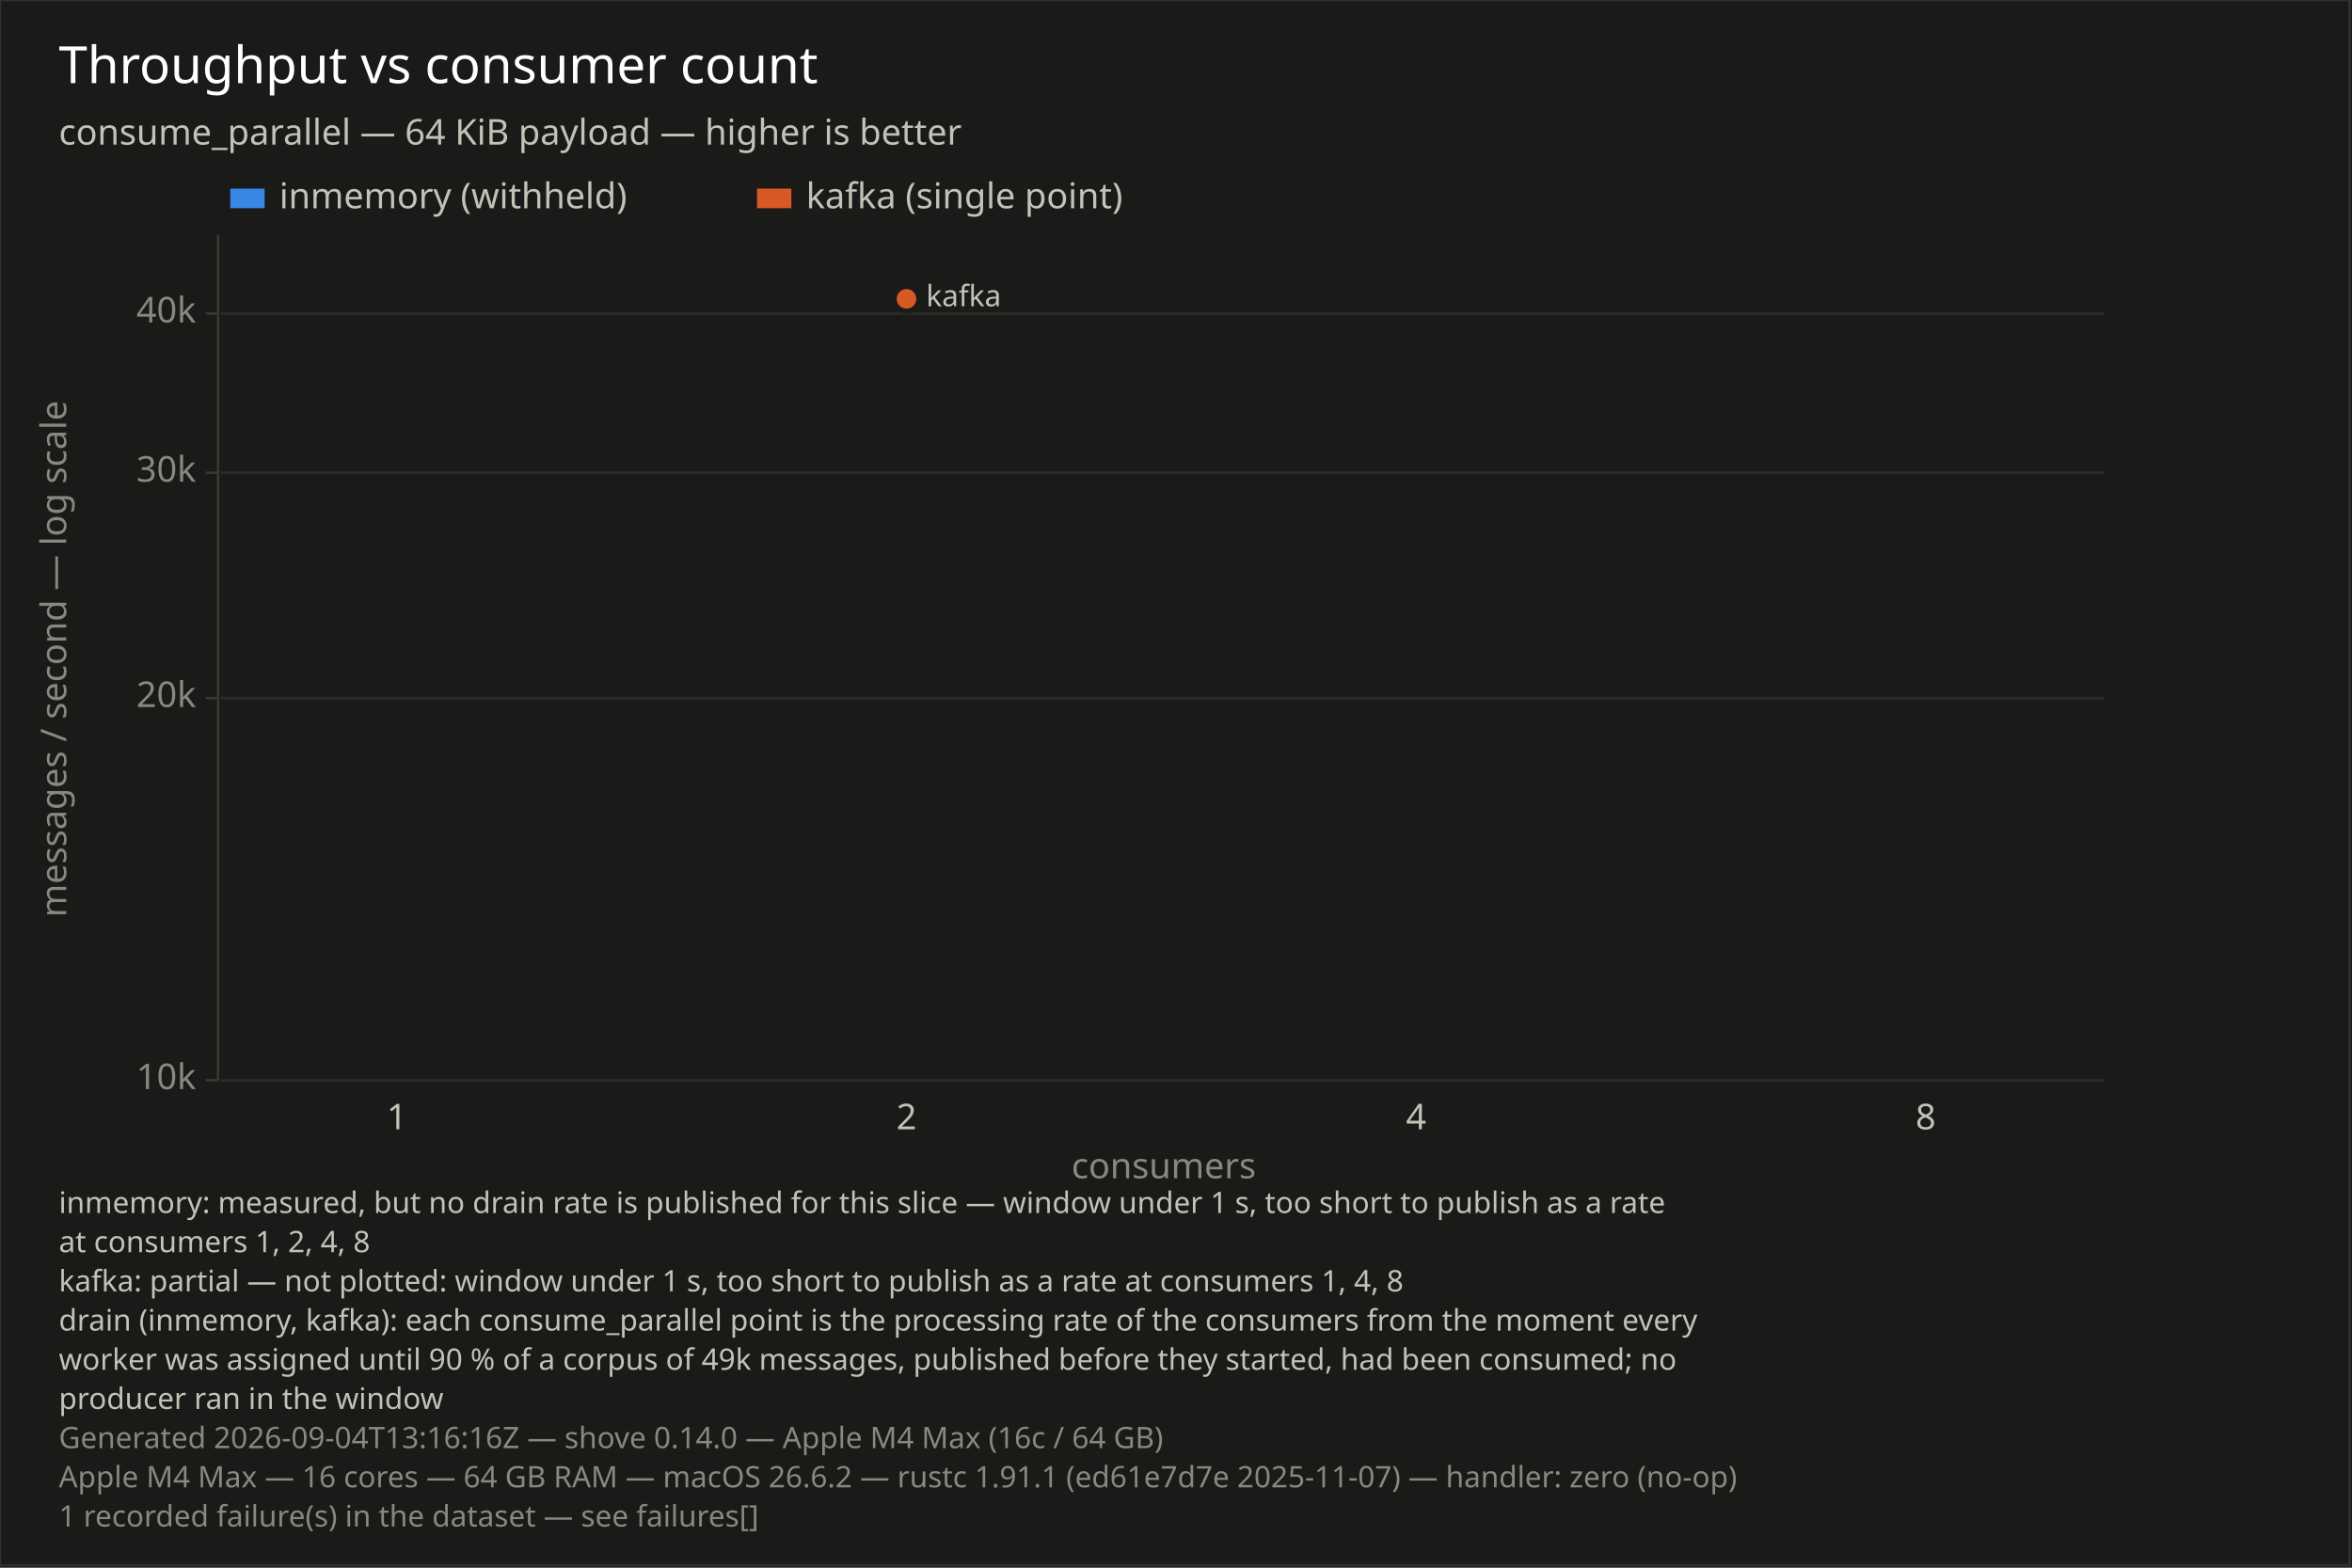
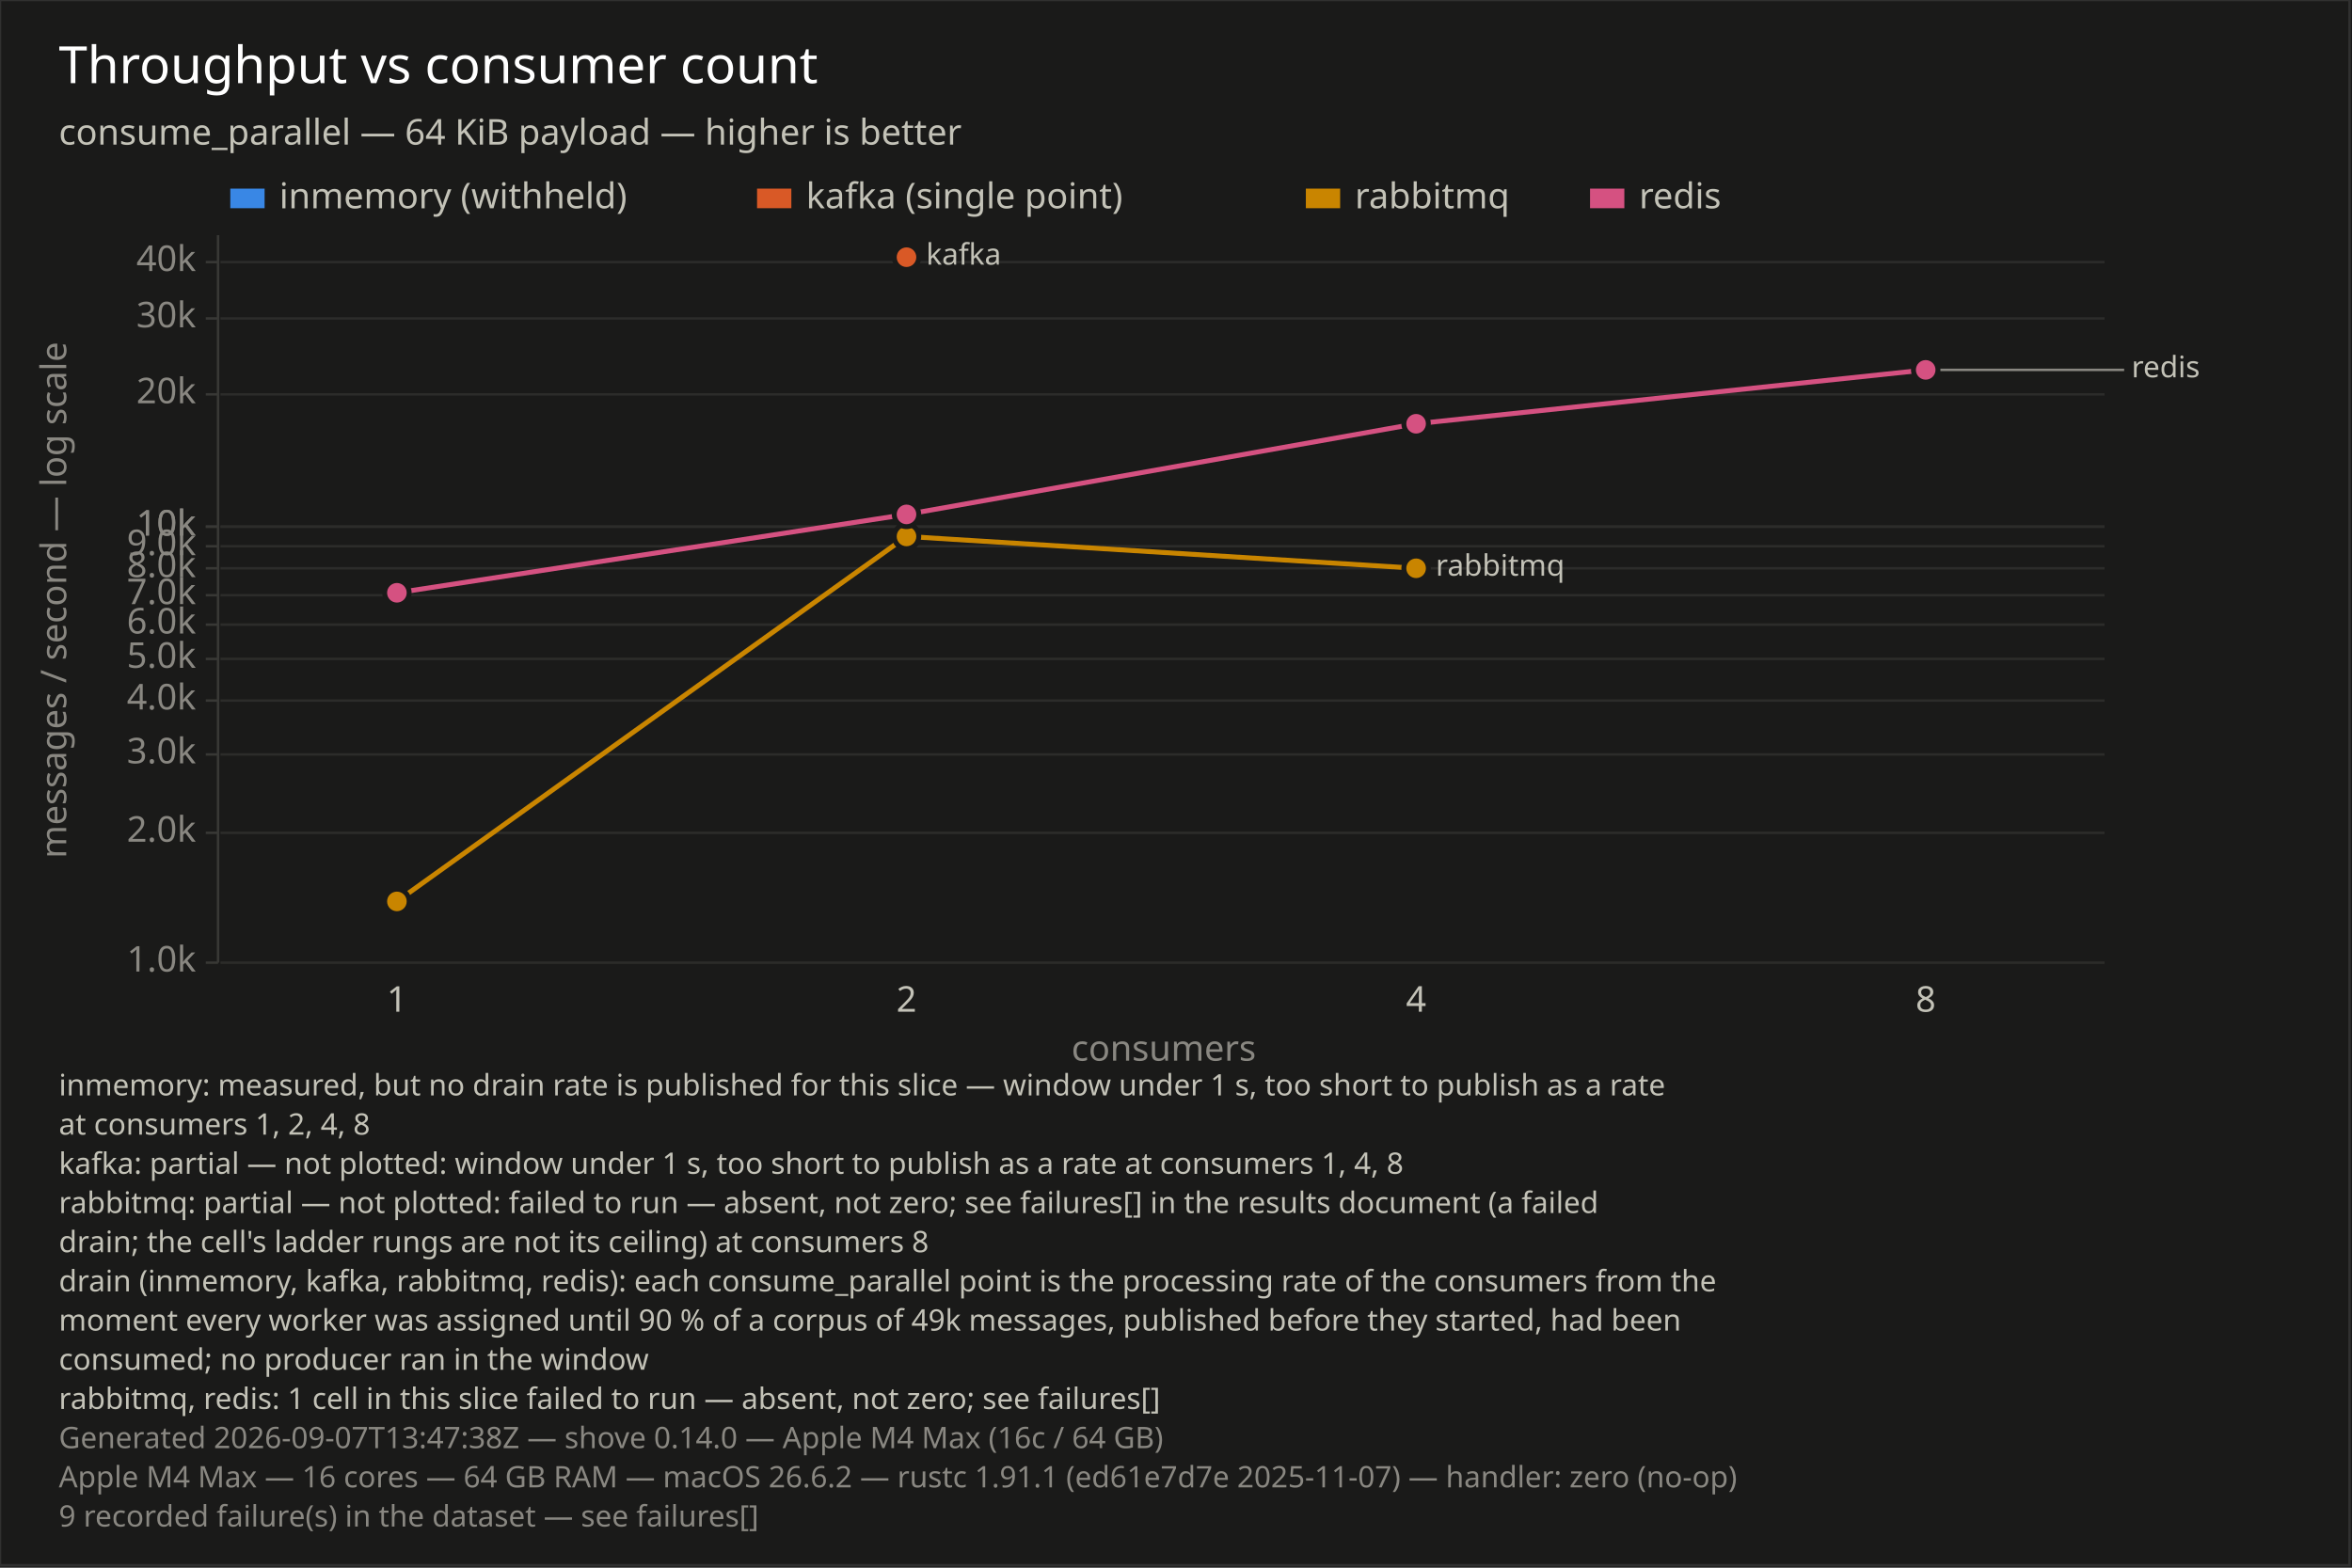
<svg xmlns="http://www.w3.org/2000/svg" width="960" height="640" viewBox="0 0 960 640">
  <rect x="0" y="0" width="960" height="640" opacity="1" fill="#1A1A19" stroke="none" />
  <rect x="0" y="0" width="959" height="639" opacity="0.1" fill="none" stroke="#FFFFFF" />
  <text x="24" y="18" dy="0.76em" text-anchor="start" font-family="sans-serif" font-size="20.968" opacity="1" fill="#FFFFFF">
Throughput vs consumer count
</text>
  <text x="24" y="48" dy="0.76em" text-anchor="start" font-family="sans-serif" font-size="14.516" opacity="1" fill="#C3C2B7">
consume_parallel — 64 KiB payload — higher is better
</text>
-   <text x="24" y="486" dy="0.76em" text-anchor="start" font-family="sans-serif" font-size="12.097" opacity="1" fill="#C3C2B7">
+   <text x="24" y="438" dy="0.76em" text-anchor="start" font-family="sans-serif" font-size="12.097" opacity="1" fill="#C3C2B7">
inmemory: measured, but no drain rate is published for this slice — window under 1 s, too short to publish as a rate
</text>
-   <text x="24" y="502" dy="0.76em" text-anchor="start" font-family="sans-serif" font-size="12.097" opacity="1" fill="#C3C2B7">
+   <text x="24" y="454" dy="0.76em" text-anchor="start" font-family="sans-serif" font-size="12.097" opacity="1" fill="#C3C2B7">
at consumers 1, 2, 4, 8
</text>
-   <text x="24" y="518" dy="0.76em" text-anchor="start" font-family="sans-serif" font-size="12.097" opacity="1" fill="#C3C2B7">
+   <text x="24" y="470" dy="0.76em" text-anchor="start" font-family="sans-serif" font-size="12.097" opacity="1" fill="#C3C2B7">
kafka: partial — not plotted: window under 1 s, too short to publish as a rate at consumers 1, 4, 8
</text>
+   <text x="24" y="486" dy="0.76em" text-anchor="start" font-family="sans-serif" font-size="12.097" opacity="1" fill="#C3C2B7">
+ rabbitmq: partial — not plotted: failed to run — absent, not zero; see failures[] in the results document (a failed
+ </text>
+   <text x="24" y="502" dy="0.76em" text-anchor="start" font-family="sans-serif" font-size="12.097" opacity="1" fill="#C3C2B7">
+ drain; the cell's ladder rungs are not its ceiling) at consumers 8
+ </text>
+   <text x="24" y="518" dy="0.76em" text-anchor="start" font-family="sans-serif" font-size="12.097" opacity="1" fill="#C3C2B7">
+ drain (inmemory, kafka, rabbitmq, redis): each consume_parallel point is the processing rate of the consumers from the
+ </text>
  <text x="24" y="534" dy="0.76em" text-anchor="start" font-family="sans-serif" font-size="12.097" opacity="1" fill="#C3C2B7">
- drain (inmemory, kafka): each consume_parallel point is the processing rate of the consumers from the moment every
+ moment every worker was assigned until 90 % of a corpus of 49k messages, published before they started, had been
</text>
  <text x="24" y="550" dy="0.76em" text-anchor="start" font-family="sans-serif" font-size="12.097" opacity="1" fill="#C3C2B7">
- worker was assigned until 90 % of a corpus of 49k messages, published before they started, had been consumed; no
+ consumed; no producer ran in the window
</text>
  <text x="24" y="566" dy="0.76em" text-anchor="start" font-family="sans-serif" font-size="12.097" opacity="1" fill="#C3C2B7">
- producer ran in the window
+ rabbitmq, redis: 1 cell in this slice failed to run — absent, not zero; see failures[]
</text>
  <text x="24" y="582" dy="0.76em" text-anchor="start" font-family="sans-serif" font-size="12.097" opacity="1" fill="#898781">
- Generated 2026-09-04T13:16:16Z — shove 0.14.0 — Apple M4 Max (16c / 64 GB)
+ Generated 2026-09-07T13:47:38Z — shove 0.14.0 — Apple M4 Max (16c / 64 GB)
</text>
  <text x="24" y="598" dy="0.76em" text-anchor="start" font-family="sans-serif" font-size="12.097" opacity="1" fill="#898781">
Apple M4 Max — 16 cores — 64 GB RAM — macOS 26.6.2 — rustc 1.91.1 (ed61e7d7e 2025-11-07) — handler: zero (no-op)
</text>
  <text x="24" y="614" dy="0.76em" text-anchor="start" font-family="sans-serif" font-size="12.097" opacity="1" fill="#898781">
- 1 recorded failure(s) in the dataset — see failures[]
+ 9 recorded failure(s) in the dataset — see failures[]
</text>
-   <text x="16" y="269" dy="0.76em" text-anchor="middle" font-family="sans-serif" font-size="14.516" opacity="1" fill="#898781" transform="rotate(270, 16, 269)">
+   <text x="16" y="245" dy="0.76em" text-anchor="middle" font-family="sans-serif" font-size="14.516" opacity="1" fill="#898781" transform="rotate(270, 16, 245)">
messages / second — log scale
</text>
-   <line opacity="1" stroke="#2C2C2A" stroke-width="1" x1="90" y1="441" x2="859" y2="441" />
-   <line opacity="1" stroke="#2C2C2A" stroke-width="1" x1="90" y1="285" x2="859" y2="285" />
-   <line opacity="1" stroke="#2C2C2A" stroke-width="1" x1="90" y1="193" x2="859" y2="193" />
-   <line opacity="1" stroke="#2C2C2A" stroke-width="1" x1="90" y1="128" x2="859" y2="128" />
-   <polyline fill="none" opacity="1" stroke="#383835" stroke-width="1" points="89,96 89,441 " />
-   <text x="80" y="441" dy="0.5ex" text-anchor="end" font-family="sans-serif" font-size="14.516" opacity="1" fill="#898781">
+   <line opacity="1" stroke="#2C2C2A" stroke-width="1" x1="90" y1="393" x2="859" y2="393" />
+   <line opacity="1" stroke="#2C2C2A" stroke-width="1" x1="90" y1="340" x2="859" y2="340" />
+   <line opacity="1" stroke="#2C2C2A" stroke-width="1" x1="90" y1="308" x2="859" y2="308" />
+   <line opacity="1" stroke="#2C2C2A" stroke-width="1" x1="90" y1="286" x2="859" y2="286" />
+   <line opacity="1" stroke="#2C2C2A" stroke-width="1" x1="90" y1="269" x2="859" y2="269" />
+   <line opacity="1" stroke="#2C2C2A" stroke-width="1" x1="90" y1="255" x2="859" y2="255" />
+   <line opacity="1" stroke="#2C2C2A" stroke-width="1" x1="90" y1="243" x2="859" y2="243" />
+   <line opacity="1" stroke="#2C2C2A" stroke-width="1" x1="90" y1="232" x2="859" y2="232" />
+   <line opacity="1" stroke="#2C2C2A" stroke-width="1" x1="90" y1="223" x2="859" y2="223" />
+   <line opacity="1" stroke="#2C2C2A" stroke-width="1" x1="90" y1="215" x2="859" y2="215" />
+   <line opacity="1" stroke="#2C2C2A" stroke-width="1" x1="90" y1="215" x2="859" y2="215" />
+   <line opacity="1" stroke="#2C2C2A" stroke-width="1" x1="90" y1="161" x2="859" y2="161" />
+   <line opacity="1" stroke="#2C2C2A" stroke-width="1" x1="90" y1="130" x2="859" y2="130" />
+   <line opacity="1" stroke="#2C2C2A" stroke-width="1" x1="90" y1="107" x2="859" y2="107" />
+   <polyline fill="none" opacity="1" stroke="#383835" stroke-width="1" points="89,96 89,393 " />
+   <text x="80" y="393" dy="0.5ex" text-anchor="end" font-family="sans-serif" font-size="14.516" opacity="1" fill="#898781">
+ 1.0k
+ </text>
+   <polyline fill="none" opacity="1" stroke="#383835" stroke-width="1" points="84,393 89,393 " />
+   <text x="80" y="340" dy="0.5ex" text-anchor="end" font-family="sans-serif" font-size="14.516" opacity="1" fill="#898781">
+ 2.0k
+ </text>
+   <polyline fill="none" opacity="1" stroke="#383835" stroke-width="1" points="84,340 89,340 " />
+   <text x="80" y="308" dy="0.5ex" text-anchor="end" font-family="sans-serif" font-size="14.516" opacity="1" fill="#898781">
+ 3.0k
+ </text>
+   <polyline fill="none" opacity="1" stroke="#383835" stroke-width="1" points="84,308 89,308 " />
+   <text x="80" y="286" dy="0.5ex" text-anchor="end" font-family="sans-serif" font-size="14.516" opacity="1" fill="#898781">
+ 4.0k
+ </text>
+   <polyline fill="none" opacity="1" stroke="#383835" stroke-width="1" points="84,286 89,286 " />
+   <text x="80" y="269" dy="0.5ex" text-anchor="end" font-family="sans-serif" font-size="14.516" opacity="1" fill="#898781">
+ 5.0k
+ </text>
+   <polyline fill="none" opacity="1" stroke="#383835" stroke-width="1" points="84,269 89,269 " />
+   <text x="80" y="255" dy="0.5ex" text-anchor="end" font-family="sans-serif" font-size="14.516" opacity="1" fill="#898781">
+ 6.0k
+ </text>
+   <polyline fill="none" opacity="1" stroke="#383835" stroke-width="1" points="84,255 89,255 " />
+   <text x="80" y="243" dy="0.5ex" text-anchor="end" font-family="sans-serif" font-size="14.516" opacity="1" fill="#898781">
+ 7.0k
+ </text>
+   <polyline fill="none" opacity="1" stroke="#383835" stroke-width="1" points="84,243 89,243 " />
+   <text x="80" y="232" dy="0.5ex" text-anchor="end" font-family="sans-serif" font-size="14.516" opacity="1" fill="#898781">
+ 8.0k
+ </text>
+   <polyline fill="none" opacity="1" stroke="#383835" stroke-width="1" points="84,232 89,232 " />
+   <text x="80" y="223" dy="0.5ex" text-anchor="end" font-family="sans-serif" font-size="14.516" opacity="1" fill="#898781">
+ 9.0k
+ </text>
+   <polyline fill="none" opacity="1" stroke="#383835" stroke-width="1" points="84,223 89,223 " />
+   <text x="80" y="215" dy="0.5ex" text-anchor="end" font-family="sans-serif" font-size="14.516" opacity="1" fill="#898781">
10k
</text>
-   <polyline fill="none" opacity="1" stroke="#383835" stroke-width="1" points="84,441 89,441 " />
-   <text x="80" y="285" dy="0.5ex" text-anchor="end" font-family="sans-serif" font-size="14.516" opacity="1" fill="#898781">
+   <polyline fill="none" opacity="1" stroke="#383835" stroke-width="1" points="84,215 89,215 " />
+   <text x="80" y="215" dy="0.5ex" text-anchor="end" font-family="sans-serif" font-size="14.516" opacity="1" fill="#898781">
+ 10k
+ </text>
+   <polyline fill="none" opacity="1" stroke="#383835" stroke-width="1" points="84,215 89,215 " />
+   <text x="80" y="161" dy="0.5ex" text-anchor="end" font-family="sans-serif" font-size="14.516" opacity="1" fill="#898781">
20k
</text>
-   <polyline fill="none" opacity="1" stroke="#383835" stroke-width="1" points="84,285 89,285 " />
-   <text x="80" y="193" dy="0.5ex" text-anchor="end" font-family="sans-serif" font-size="14.516" opacity="1" fill="#898781">
+   <polyline fill="none" opacity="1" stroke="#383835" stroke-width="1" points="84,161 89,161 " />
+   <text x="80" y="130" dy="0.5ex" text-anchor="end" font-family="sans-serif" font-size="14.516" opacity="1" fill="#898781">
30k
</text>
-   <polyline fill="none" opacity="1" stroke="#383835" stroke-width="1" points="84,193 89,193 " />
-   <text x="80" y="128" dy="0.5ex" text-anchor="end" font-family="sans-serif" font-size="14.516" opacity="1" fill="#898781">
+   <polyline fill="none" opacity="1" stroke="#383835" stroke-width="1" points="84,130 89,130 " />
+   <text x="80" y="107" dy="0.5ex" text-anchor="end" font-family="sans-serif" font-size="14.516" opacity="1" fill="#898781">
40k
</text>
-   <polyline fill="none" opacity="1" stroke="#383835" stroke-width="1" points="84,128 89,128 " />
-   <polyline fill="none" opacity="1" stroke="#D95926" stroke-width="2" points="370,122 " />
-   <circle cx="370" cy="122" r="6" opacity="1" fill="#1A1A19" stroke="none" stroke-width="0" />
-   <circle cx="370" cy="122" r="4" opacity="1" fill="#D95926" stroke="none" stroke-width="0" />
-   <text x="378" y="122" dy="0.5ex" text-anchor="start" font-family="sans-serif" font-size="12.097" opacity="1" fill="#C3C2B7">
+   <polyline fill="none" opacity="1" stroke="#383835" stroke-width="1" points="84,107 89,107 " />
+   <polyline fill="none" opacity="1" stroke="#D95926" stroke-width="2" points="370,105 " />
+   <polyline fill="none" opacity="1" stroke="#C98500" stroke-width="2" points="162,368 370,219 578,232 " />
+   <polyline fill="none" opacity="1" stroke="#D55181" stroke-width="2" points="162,242 370,210 578,173 786,151 " />
+   <circle cx="370" cy="105" r="6" opacity="1" fill="#1A1A19" stroke="none" stroke-width="0" />
+   <circle cx="370" cy="105" r="4" opacity="1" fill="#D95926" stroke="none" stroke-width="0" />
+   <circle cx="162" cy="368" r="6" opacity="1" fill="#1A1A19" stroke="none" stroke-width="0" />
+   <circle cx="162" cy="368" r="4" opacity="1" fill="#C98500" stroke="none" stroke-width="0" />
+   <circle cx="370" cy="219" r="6" opacity="1" fill="#1A1A19" stroke="none" stroke-width="0" />
+   <circle cx="370" cy="219" r="4" opacity="1" fill="#C98500" stroke="none" stroke-width="0" />
+   <circle cx="578" cy="232" r="6" opacity="1" fill="#1A1A19" stroke="none" stroke-width="0" />
+   <circle cx="578" cy="232" r="4" opacity="1" fill="#C98500" stroke="none" stroke-width="0" />
+   <circle cx="162" cy="242" r="6" opacity="1" fill="#1A1A19" stroke="none" stroke-width="0" />
+   <circle cx="162" cy="242" r="4" opacity="1" fill="#D55181" stroke="none" stroke-width="0" />
+   <circle cx="370" cy="210" r="6" opacity="1" fill="#1A1A19" stroke="none" stroke-width="0" />
+   <circle cx="370" cy="210" r="4" opacity="1" fill="#D55181" stroke="none" stroke-width="0" />
+   <circle cx="578" cy="173" r="6" opacity="1" fill="#1A1A19" stroke="none" stroke-width="0" />
+   <circle cx="578" cy="173" r="4" opacity="1" fill="#D55181" stroke="none" stroke-width="0" />
+   <circle cx="786" cy="151" r="6" opacity="1" fill="#1A1A19" stroke="none" stroke-width="0" />
+   <circle cx="786" cy="151" r="4" opacity="1" fill="#D55181" stroke="none" stroke-width="0" />
+   <text x="378" y="105" dy="0.5ex" text-anchor="start" font-family="sans-serif" font-size="12.097" opacity="1" fill="#C3C2B7">
kafka
</text>
-   <text x="162" y="450" dy="0.76em" text-anchor="middle" font-family="sans-serif" font-size="14.516" opacity="1" fill="#C3C2B7">
+   <text x="586" y="232" dy="0.5ex" text-anchor="start" font-family="sans-serif" font-size="12.097" opacity="1" fill="#C3C2B7">
+ rabbitmq
+ </text>
+   <polyline fill="none" opacity="1" stroke="#898781" stroke-width="1" points="792,151 867,151 " />
+   <text x="870" y="151" dy="0.5ex" text-anchor="start" font-family="sans-serif" font-size="12.097" opacity="1" fill="#C3C2B7">
+ redis
+ </text>
+   <text x="162" y="402" dy="0.76em" text-anchor="middle" font-family="sans-serif" font-size="14.516" opacity="1" fill="#C3C2B7">
1
</text>
-   <text x="370" y="450" dy="0.76em" text-anchor="middle" font-family="sans-serif" font-size="14.516" opacity="1" fill="#C3C2B7">
+   <text x="370" y="402" dy="0.76em" text-anchor="middle" font-family="sans-serif" font-size="14.516" opacity="1" fill="#C3C2B7">
2
</text>
-   <text x="578" y="450" dy="0.76em" text-anchor="middle" font-family="sans-serif" font-size="14.516" opacity="1" fill="#C3C2B7">
+   <text x="578" y="402" dy="0.76em" text-anchor="middle" font-family="sans-serif" font-size="14.516" opacity="1" fill="#C3C2B7">
4
</text>
-   <text x="786" y="450" dy="0.76em" text-anchor="middle" font-family="sans-serif" font-size="14.516" opacity="1" fill="#C3C2B7">
+   <text x="786" y="402" dy="0.76em" text-anchor="middle" font-family="sans-serif" font-size="14.516" opacity="1" fill="#C3C2B7">
8
</text>
-   <text x="475" y="470" dy="0.76em" text-anchor="middle" font-family="sans-serif" font-size="14.516" opacity="1" fill="#898781">
+   <text x="475" y="422" dy="0.76em" text-anchor="middle" font-family="sans-serif" font-size="14.516" opacity="1" fill="#898781">
consumers
</text>
  <rect x="94" y="77" width="14" height="8" opacity="1" fill="#3987E5" stroke="none" />
  <text x="114" y="74" dy="0.76em" text-anchor="start" font-family="sans-serif" font-size="14.516" opacity="1" fill="#C3C2B7">
inmemory (withheld)
</text>
  <rect x="309" y="77" width="14" height="8" opacity="1" fill="#D95926" stroke="none" />
  <text x="329" y="74" dy="0.76em" text-anchor="start" font-family="sans-serif" font-size="14.516" opacity="1" fill="#C3C2B7">
kafka (single point)
</text>
+   <rect x="533" y="77" width="14" height="8" opacity="1" fill="#C98500" stroke="none" />
+   <text x="553" y="74" dy="0.76em" text-anchor="start" font-family="sans-serif" font-size="14.516" opacity="1" fill="#C3C2B7">
+ rabbitmq
+ </text>
+   <rect x="649" y="77" width="14" height="8" opacity="1" fill="#D55181" stroke="none" />
+   <text x="669" y="74" dy="0.76em" text-anchor="start" font-family="sans-serif" font-size="14.516" opacity="1" fill="#C3C2B7">
+ redis
+ </text>
</svg>
